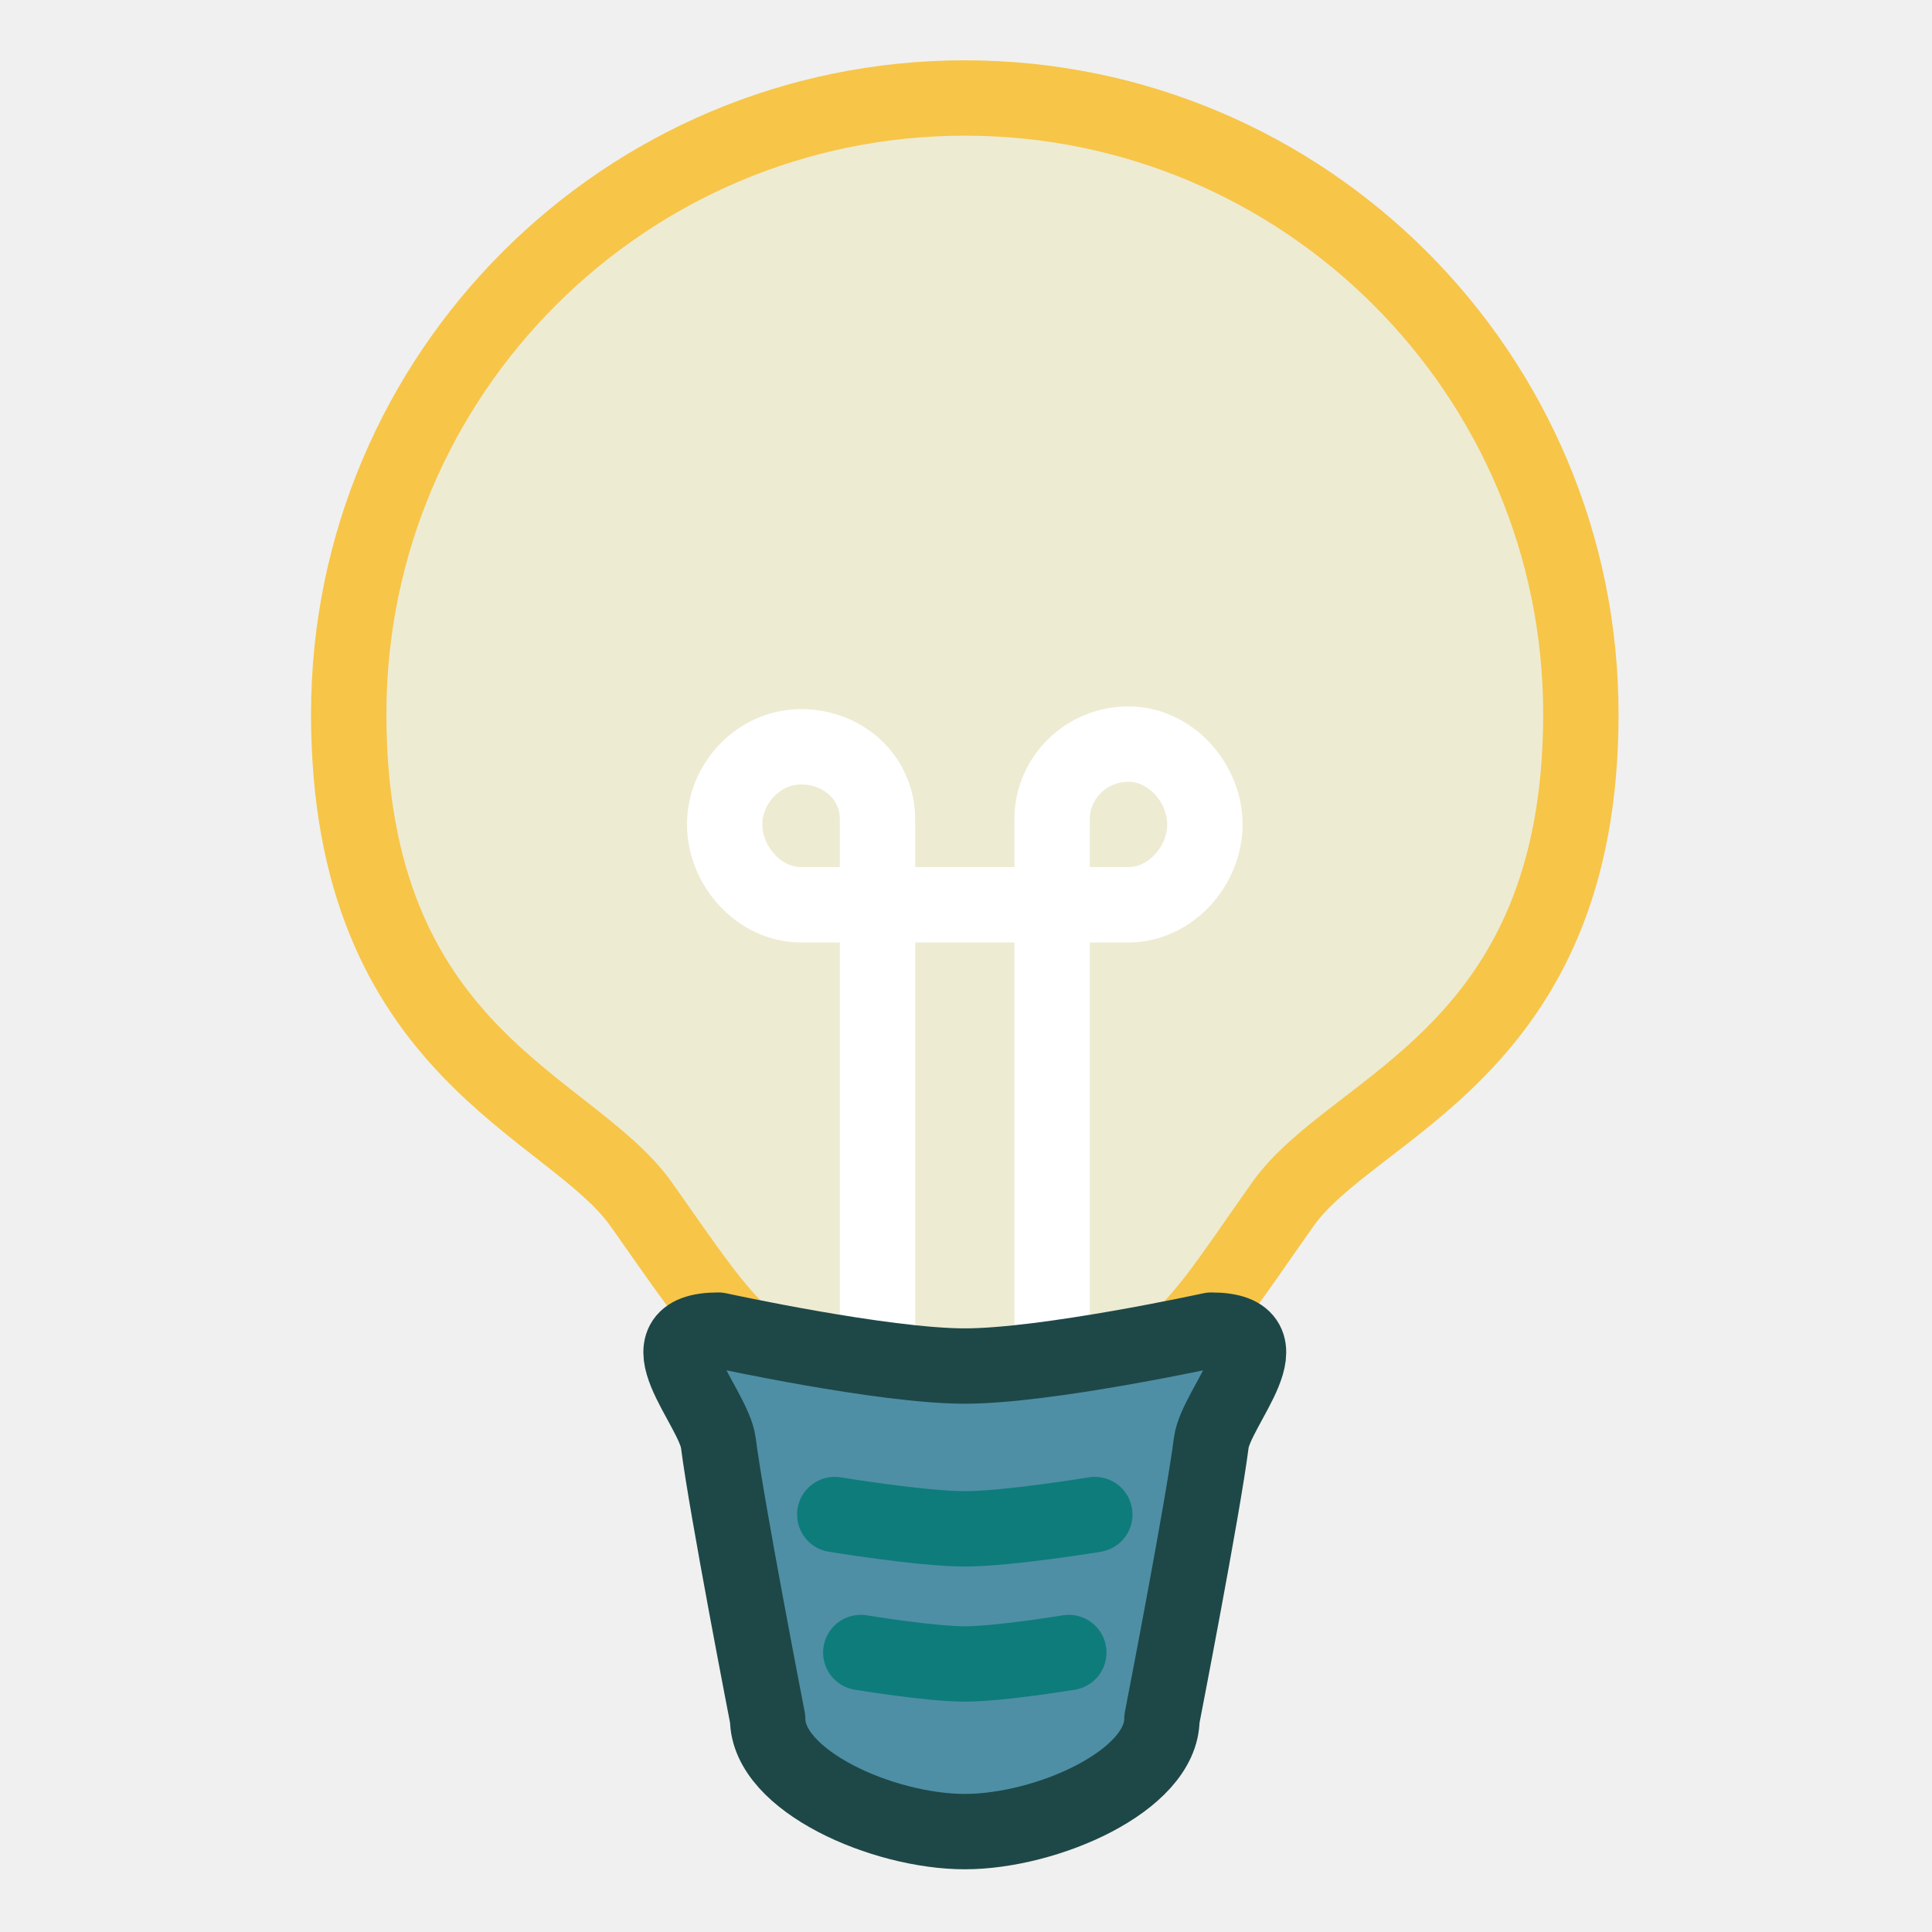
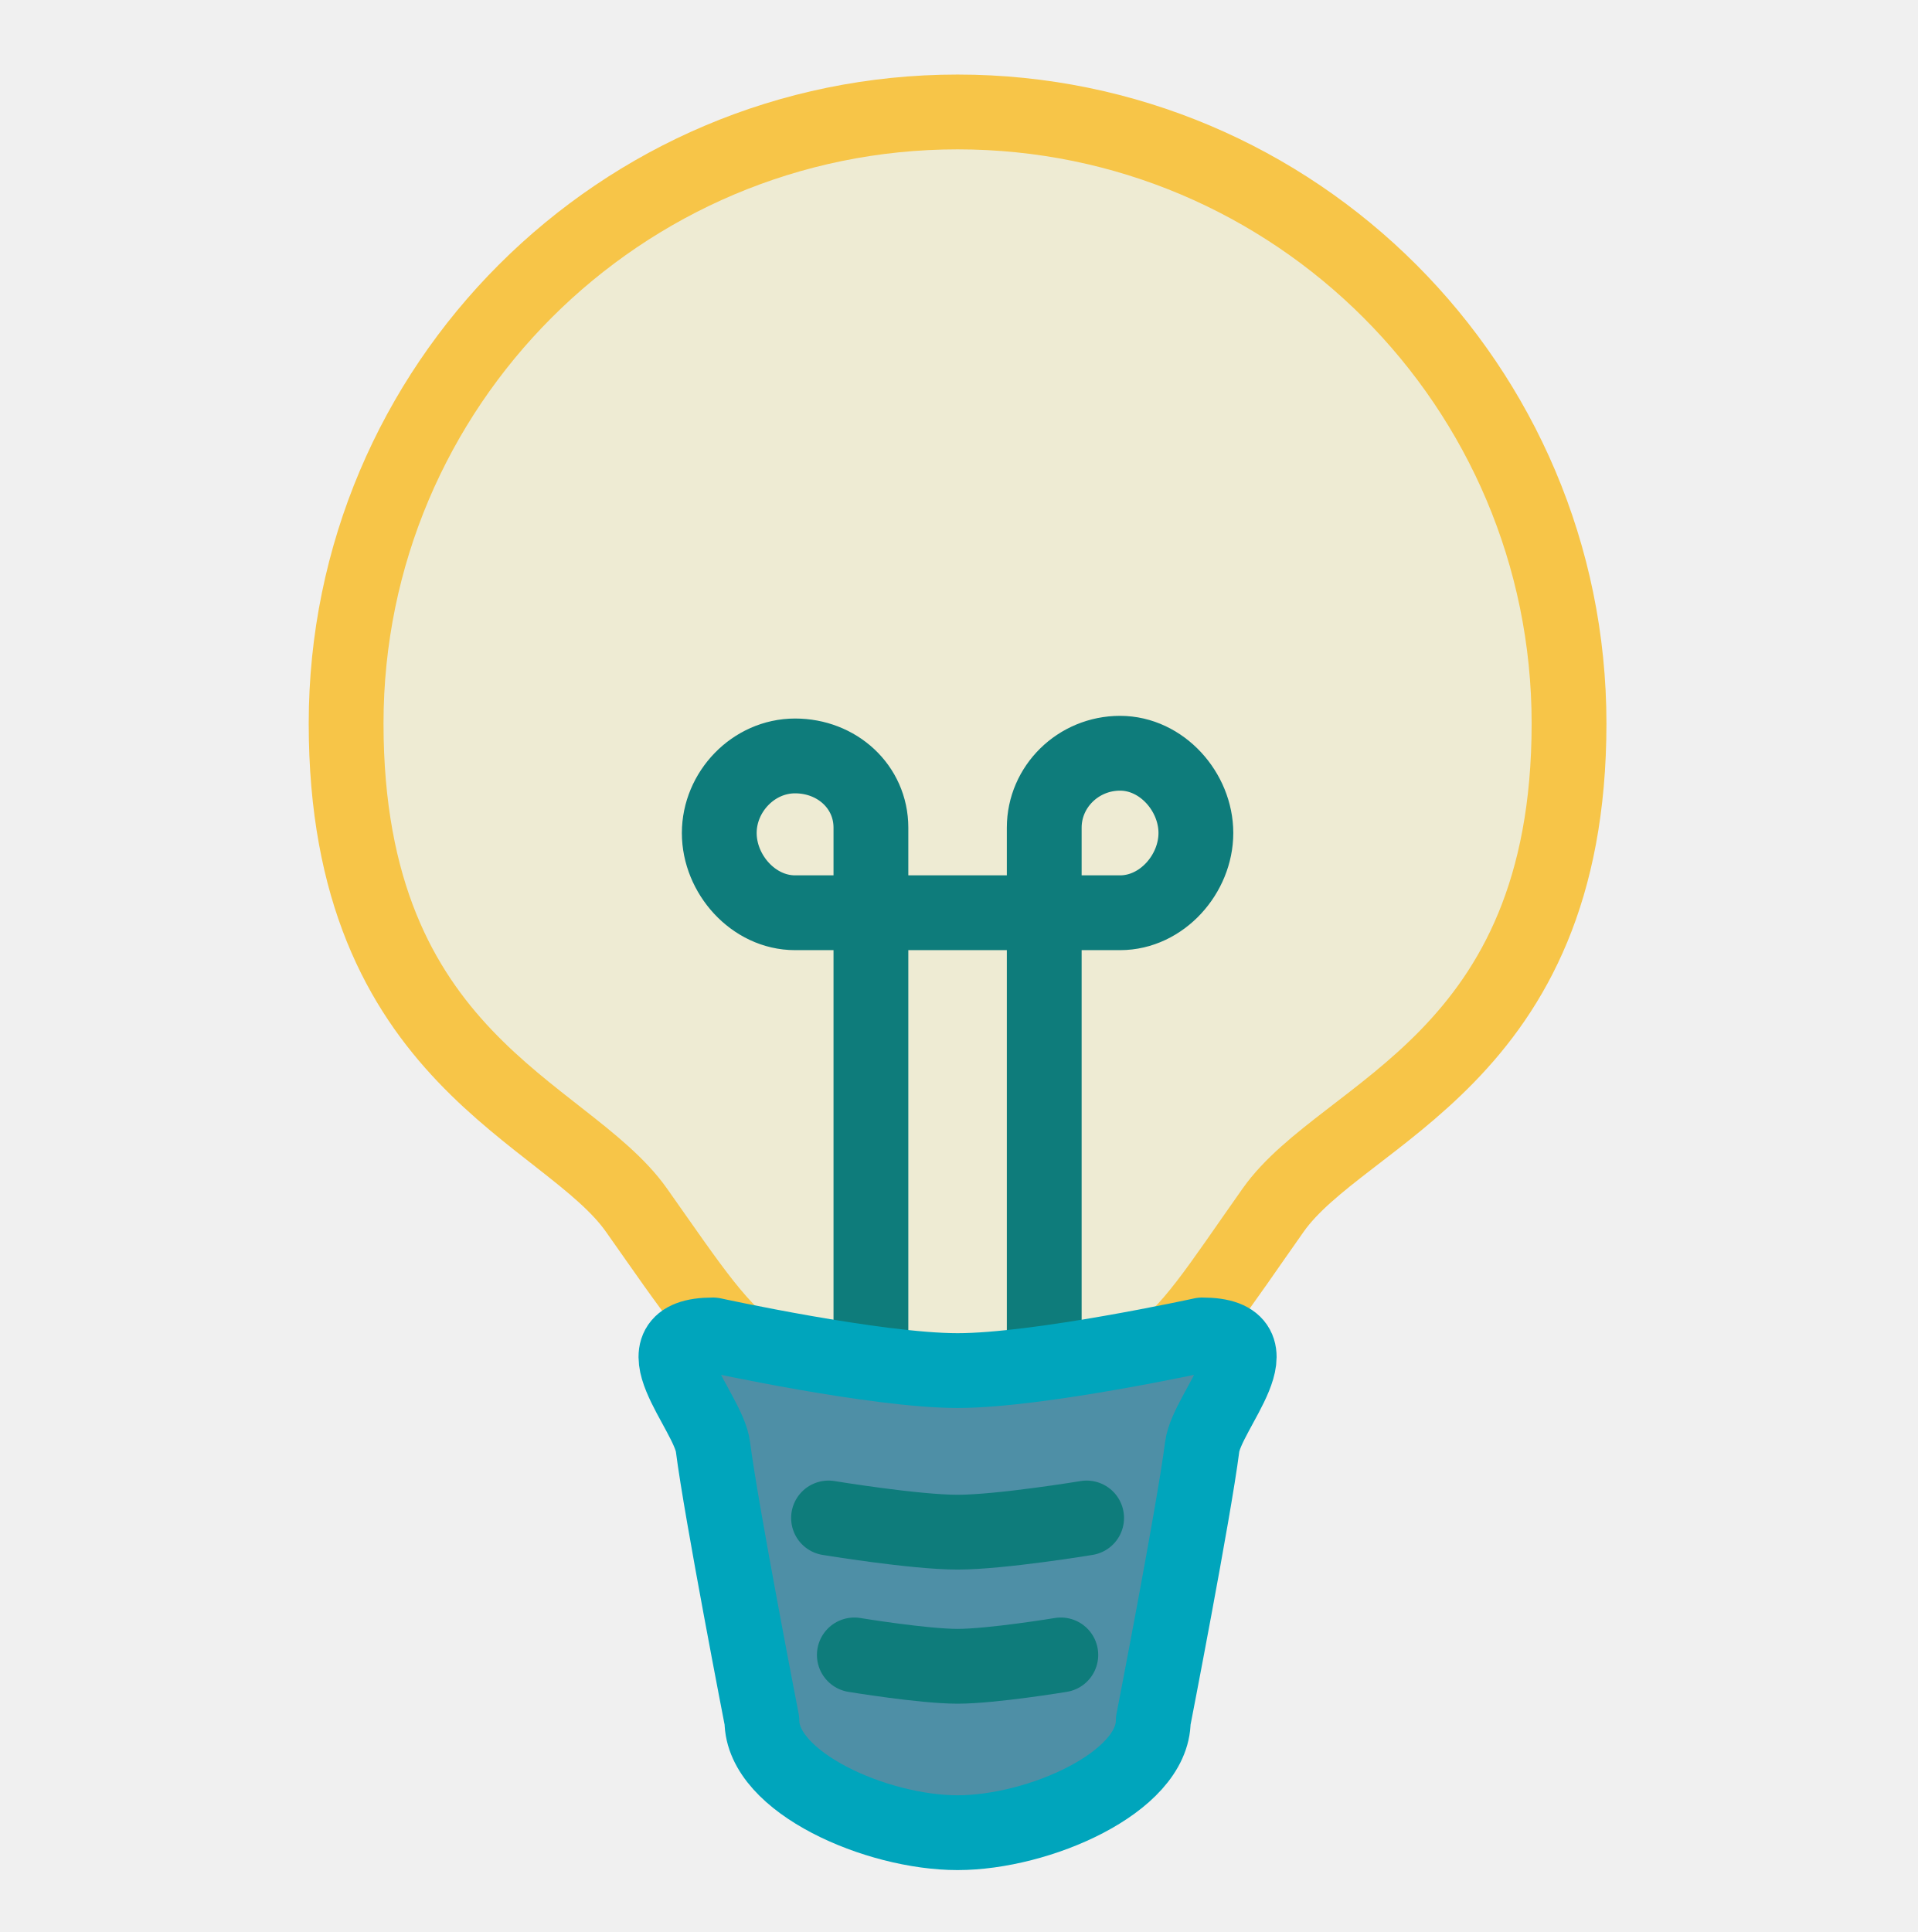
- <svg xmlns="http://www.w3.org/2000/svg" viewBox="0 0 534 534" xml:space="preserve" style="fill-rule:evenodd;clip-rule:evenodd;stroke-linecap:round;stroke-linejoin:round;stroke-miterlimit:1">
-   <path style="fill:none" d="M0 0h533.333v533.333H0z" />
-   <path d="M266.667 27.083c93.98 0 170.28 76.301 170.28 170.281 0 93.981-62.828 107.802-82.406 135.532-30.84 43.68-30.388 49.911-87.874 49.911-57.486 0-58.58-6.231-89.42-49.911-19.579-27.73-80.861-41.551-80.861-135.532 0-93.98 76.3-170.281 170.281-170.281Z" style="fill:#eeebd3;stroke:#f7c548;stroke-width:20.83px" />
-   <path d="M290.799 250.078v-23.686c0-11.427 9.472-20.73 21.116-20.73s21.116 10.776 21.116 22.202c0 11.427-9.472 22.214-21.116 22.214h-21.116Zm-48.265 132.729V250.078h48.265v132.729m-48.265-132.729h-21.116c-11.644 0-21.116-10.775-21.116-22.202 0-11.426 9.472-21.465 21.116-21.465s21.116 8.554 21.116 19.981v23.686Z" style="fill:none;stroke:#fff;stroke-width:20.83px;stroke-linecap:butt;stroke-miterlimit:2" />
-   <path d="M334.779 398.831c-2.27 17.903-13.622 76.233-13.622 76.233 0 17.212-31.935 31.186-54.49 31.186-22.556 0-54.49-13.974-54.49-31.186 0 0-11.352-58.33-13.623-76.233-1.293-10.197-22.555-31.186 0-31.186 0 0 45.409 9.926 68.113 9.926s68.112-9.926 68.112-9.926c22.555 0 1.293 20.989 0 31.186Z" style="fill:#4e8fa6;stroke:#1e4847;stroke-width:20.83px" />
-   <path d="M230.729 418.616s23.958 3.953 35.938 3.953c11.979 0 35.937-3.953 35.937-3.953M237.917 456.752s19.166 3.162 28.75 3.162c9.583 0 28.75-3.162 28.75-3.162" style="fill:#4e8fa6;stroke:#0e7c7b;stroke-width:20.83px" />
+ <svg xmlns="http://www.w3.org/2000/svg" width="100%" height="100%" viewBox="0 0 534 538" version="1.1" xml:space="preserve" style="fill-rule:evenodd;clip-rule:evenodd;stroke-linecap:round;stroke-linejoin:round;stroke-miterlimit:1;">
+   <rect id="bulb-dark" x="0" y="4.093" width="533.333" height="533.333" style="fill:none;" />
+   <path d="M266.667,31.176c93.98,0 170.28,76.301 170.28,170.281c0,93.981 -62.828,107.802 -82.406,135.532c-30.84,43.68 -30.388,49.911 -87.874,49.911c-57.486,-0 -58.58,-6.231 -89.42,-49.911c-19.579,-27.73 -80.861,-41.551 -80.861,-135.532c-0,-93.98 76.3,-170.281 170.281,-170.281Z" style="fill:#eeebd3;stroke:#f7c548;stroke-width:20.83px;" />
+   <path d="M290.799,254.171l0,-23.686c0,-11.427 9.472,-20.73 21.116,-20.73c11.644,0 21.116,10.776 21.116,22.202c-0,11.427 -9.472,22.214 -21.116,22.214l-21.116,0Zm-48.265,132.729l0,-132.729l48.265,0l0,132.729m-48.265,-132.729l-21.116,0c-11.644,0 -21.116,-10.775 -21.116,-22.202c0,-11.426 9.472,-21.466 21.116,-21.466c11.644,0 21.116,8.555 21.116,19.982l0,23.686Z" style="fill:none;stroke:#0e7c7b;stroke-width:20.83px;stroke-linecap:butt;stroke-miterlimit:2;" />
+   <path d="M334.779,402.924c-2.27,17.903 -13.622,76.233 -13.622,76.233c-0,17.212 -31.935,31.186 -54.49,31.186c-22.556,-0 -54.49,-13.974 -54.49,-31.186c-0,-0 -11.352,-58.33 -13.623,-76.233c-1.293,-10.197 -22.555,-31.186 0,-31.186c0,-0 45.409,9.926 68.113,9.926c22.704,-0 68.112,-9.926 68.112,-9.926c22.555,-0 1.293,20.989 -0,31.186Z" style="fill:#4e8fa6;stroke:#00a5bc;stroke-width:20.83px;" />
+   <path d="M230.729,422.709c0,0 23.958,3.953 35.938,3.953c11.979,-0 35.937,-3.953 35.937,-3.953" style="fill:#4e8fa6;stroke:#0e7c7b;stroke-width:20.83px;" />
+   <path d="M237.917,460.845c-0,0 19.166,3.162 28.75,3.162c9.583,0 28.75,-3.162 28.75,-3.162" style="fill:#4e8fa6;stroke:#0e7c7b;stroke-width:20.83px;" />
</svg>
